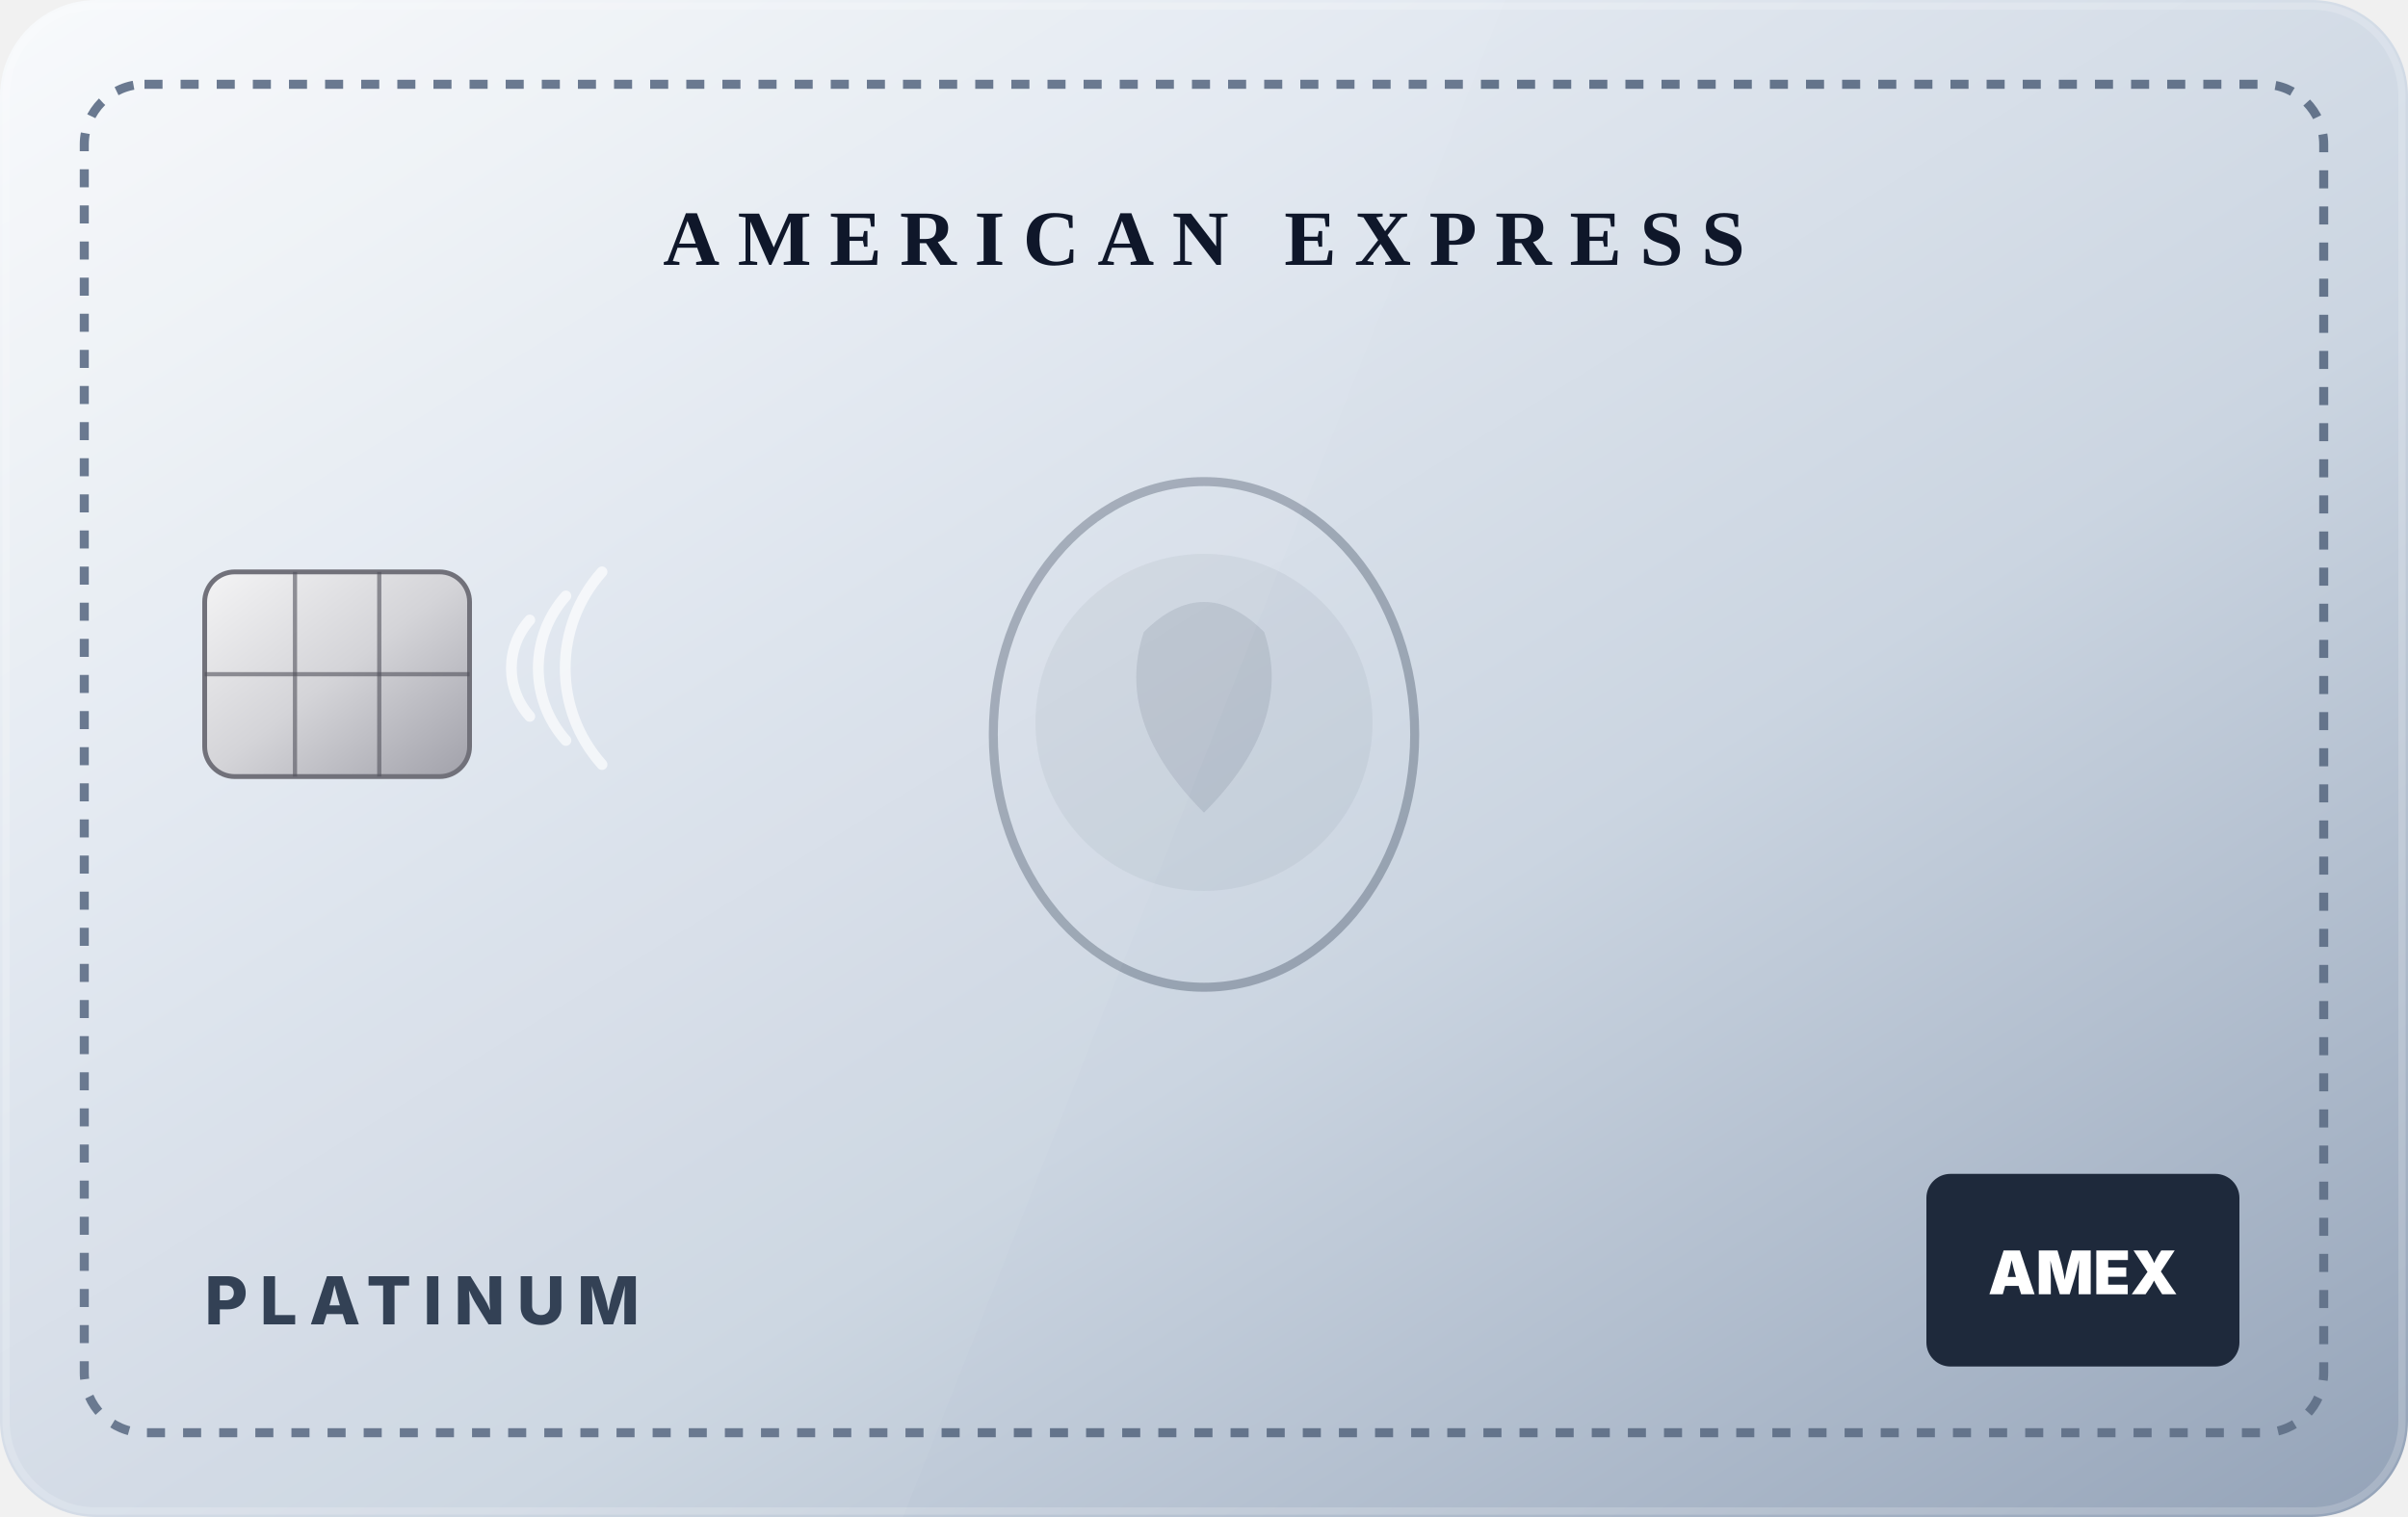
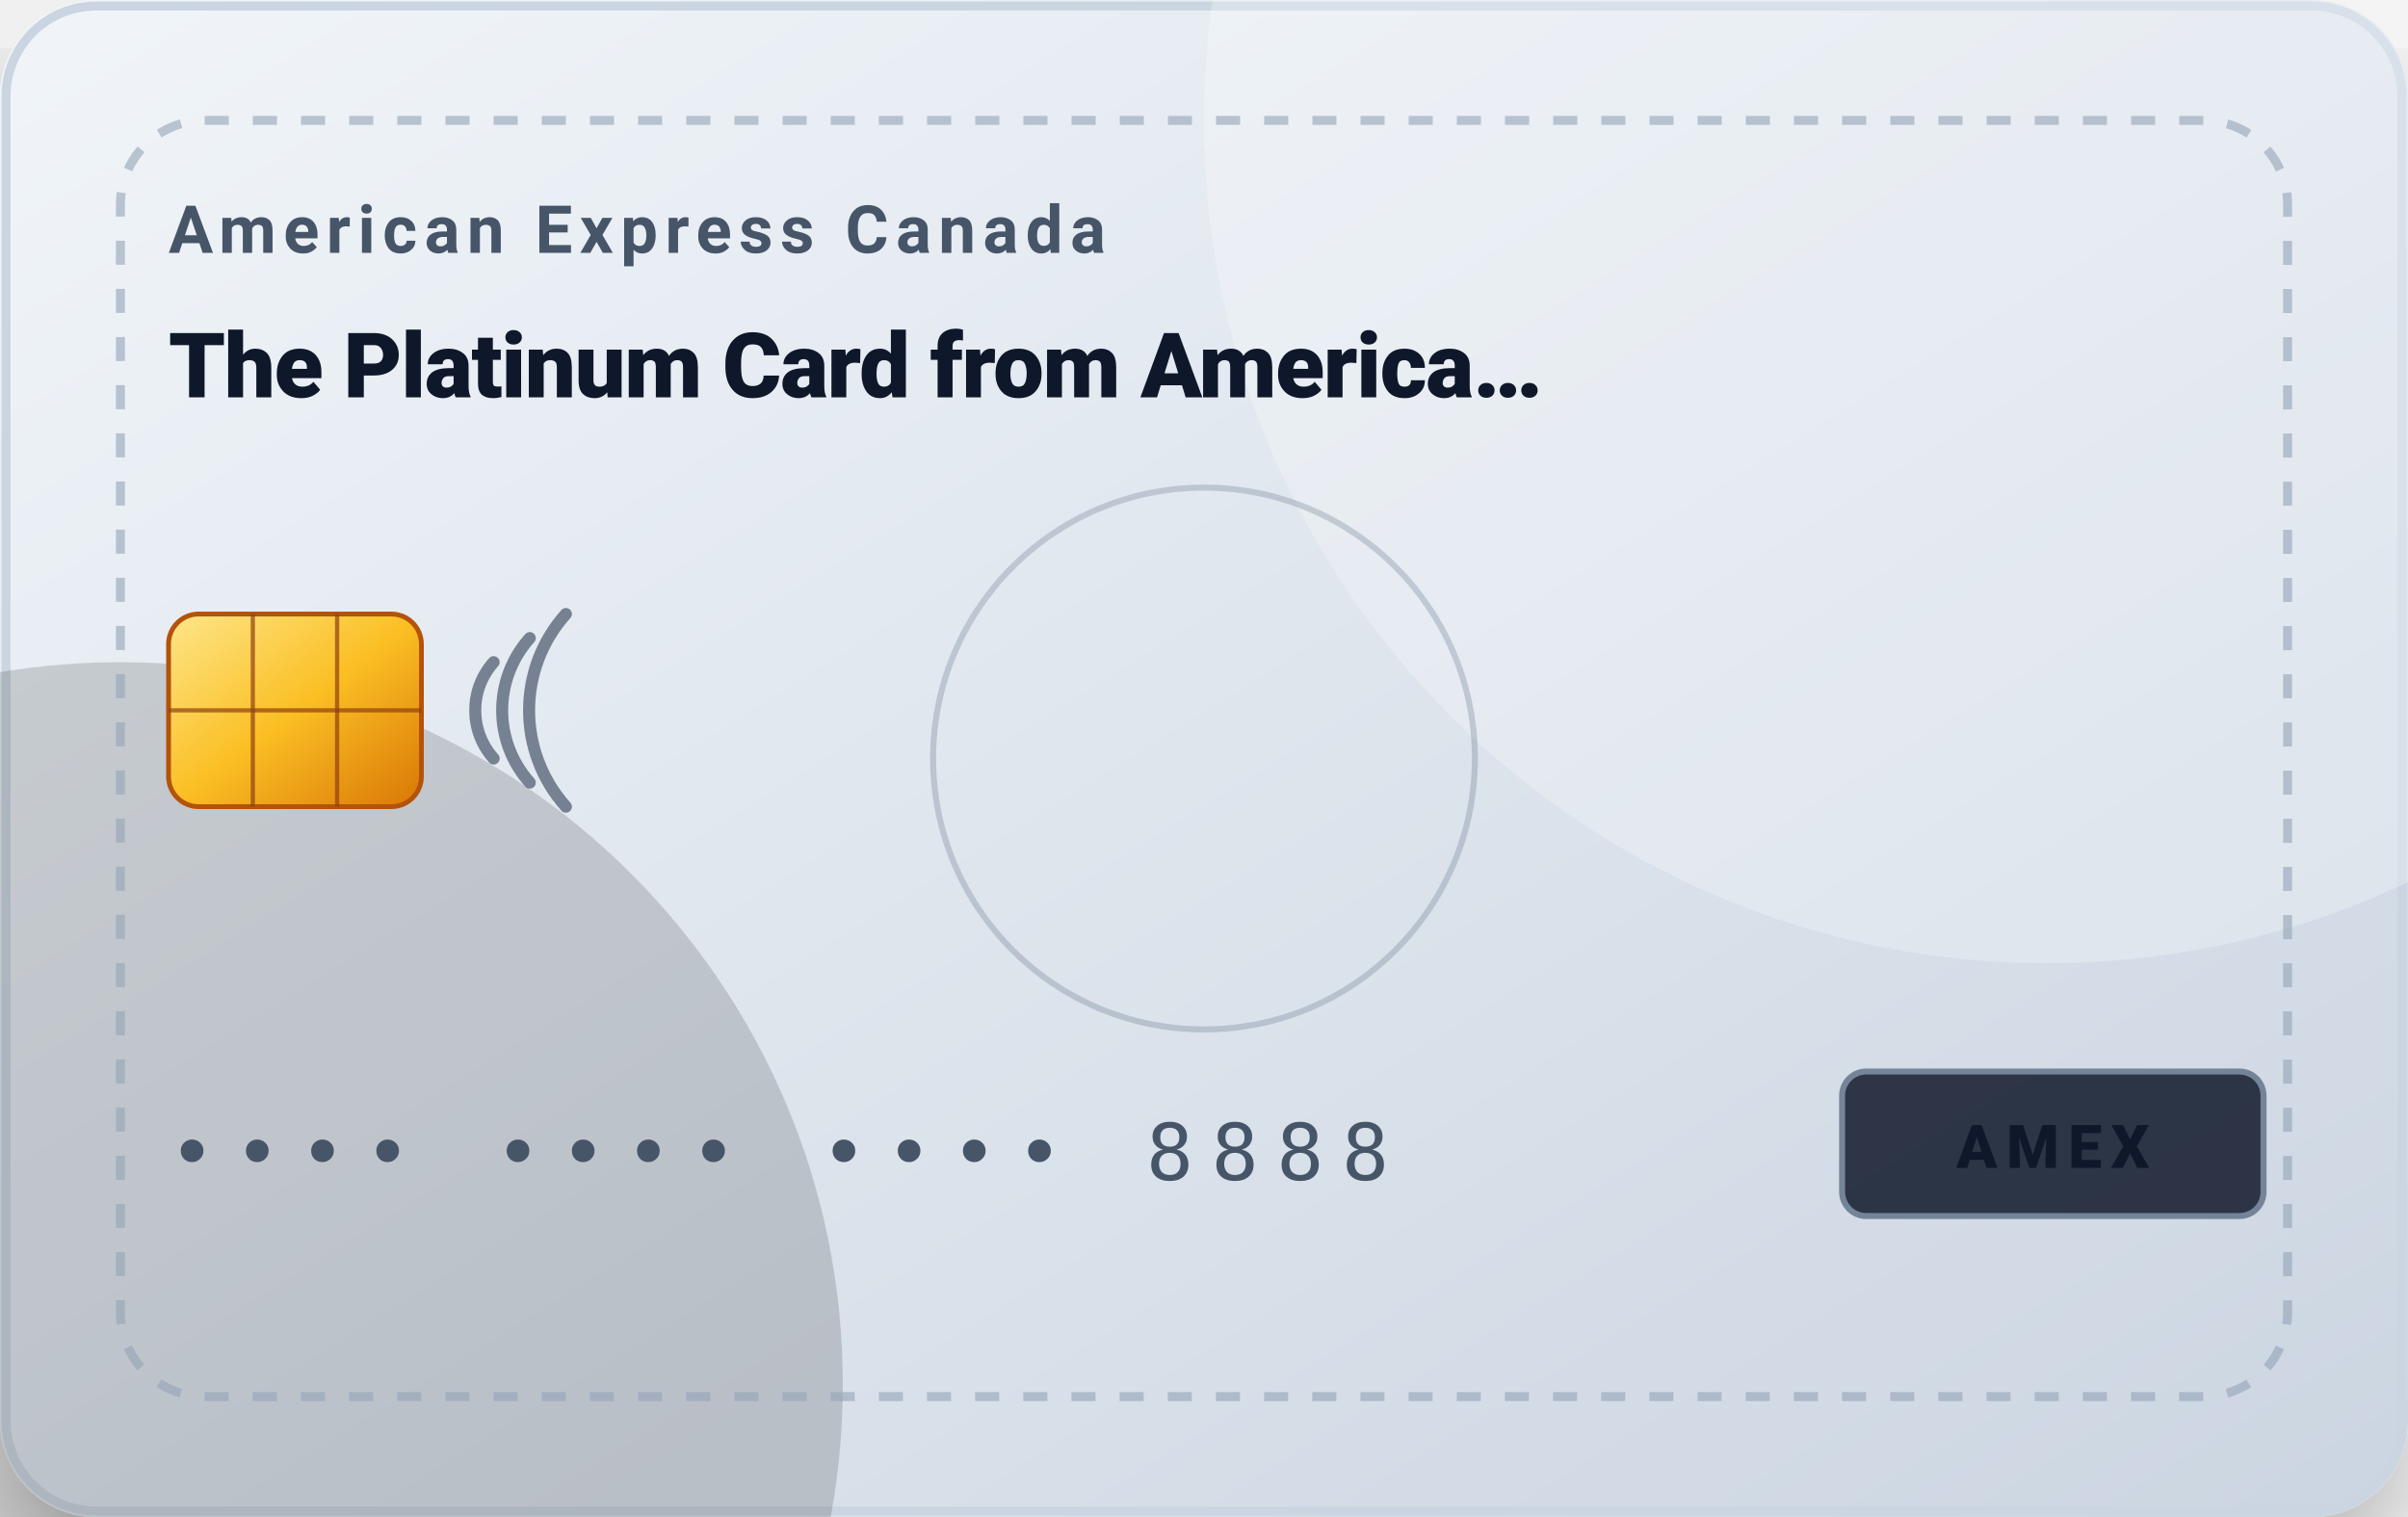
<svg xmlns="http://www.w3.org/2000/svg" viewBox="0 0 400 252" width="400" height="252">
  <defs>
-     <linearGradient id="platBg" x1="0%" y1="0%" x2="100%" y2="100%">
-       <stop offset="0%" stop-color="#f8fafc" />
-       <stop offset="30%" stop-color="#e2e8f0" />
-       <stop offset="60%" stop-color="#cbd5e1" />
-       <stop offset="100%" stop-color="#94a3b8" />
+     <linearGradient id="cardBg-amex-platinum" x1="0%" y1="0%" x2="100%" y2="100%">
+       <stop offset="0%" stop-color="#f1f5f9" />
+       <stop offset="100%" stop-color="#cbd5e1" />
    </linearGradient>
+     <linearGradient id="chipGrad" x1="0%" y1="0%" x2="100%" y2="100%">
+       <stop offset="0%" stop-color="#fde68a" />
+       <stop offset="50%" stop-color="#fbbf24" />
+       <stop offset="100%" stop-color="#d97706" />
+     </linearGradient>
+     <filter id="shadow" x="-5%" y="-5%" width="110%" height="110%">
+       <feDropShadow dx="0" dy="8" stdDeviation="12" flood-color="#000000" flood-opacity="0.35" />
+     </filter>
  </defs>
-   <rect width="400" height="252" rx="16" fill="url(#platBg)" />
-   <rect x="14" y="14" width="372" height="224" rx="10" fill="none" stroke="#64748b" stroke-width="1.5" stroke-dasharray="3 3" />
-   <g transform="translate(160, 80)" opacity="0.35">
-     <ellipse cx="40" cy="42" rx="35" ry="42" fill="none" stroke="#334155" stroke-width="1.5" />
-     <circle cx="40" cy="40" r="28" fill="#475569" opacity="0.2" />
-     <path d="M 30 25 Q 40 15 50 25 Q 55 40 40 55 Q 25 40 30 25 Z" fill="#334155" opacity="0.4" />
+   <rect width="400" height="252" rx="16" fill="url(#cardBg-amex-platinum)" filter="url(#shadow)" />
+   <rect width="398" height="250" x="1" y="1" rx="15" fill="none" stroke="#cbd5e1" stroke-width="1.5" />
+   <circle cx="340" cy="20" r="140" fill="white" opacity="0.25" />
+   <circle cx="20" cy="230" r="120" fill="black" opacity="0.15" />
+   <rect x="20" y="20" width="360" height="212" rx="14" fill="none" stroke="#94a3b8" stroke-width="1.5" stroke-dasharray="4 4" opacity="0.6" />
+   <circle cx="200" cy="126" r="45" fill="none" stroke="#64748b" stroke-width="1" opacity="0.3" />
+   <text x="28" y="42" font-family="-apple-system, BlinkMacSystemFont, 'Segoe UI', Roboto, sans-serif" font-size="11" font-weight="700" letter-spacing="1.2" fill="#475569" text-transform="uppercase">
+     American Express Canada
+   </text>
+   <text x="28" y="66" font-family="-apple-system, BlinkMacSystemFont, 'Segoe UI', Roboto, sans-serif" font-size="15" font-weight="800" letter-spacing="-0.2" fill="#0f172a">
+     The Platinum Card from America…
+   </text>
+   <g transform="translate(28, 102)">
+     <rect width="42" height="32" rx="5" fill="url(#chipGrad)" stroke="#b45309" stroke-width="0.8" />
+     <line x1="14" y1="0" x2="14" y2="32" stroke="#92400e" stroke-width="0.7" opacity="0.7" />
+     <line x1="28" y1="0" x2="28" y2="32" stroke="#92400e" stroke-width="0.7" opacity="0.7" />
+     <line x1="0" y1="16" x2="42" y2="16" stroke="#92400e" stroke-width="0.7" opacity="0.7" />
  </g>
-   <rect width="398" height="250" x="1" y="1" rx="15" fill="none" stroke="rgba(255,255,255,0.18)" stroke-width="1.2" />
-   <path d="M 0 0 L 250 0 L 150 252 L 0 252 Z" fill="#ffffff" opacity="0.04" />
-   <g transform="translate(34, 95)">
-     <rect width="44" height="34" rx="5" fill="url(#chipSilver)" stroke="#71717a" stroke-width="0.8" />
-     <line x1="15" y1="0" x2="15" y2="34" stroke="#52525b" stroke-width="0.7" opacity="0.6" />
-     <line x1="29" y1="0" x2="29" y2="34" stroke="#52525b" stroke-width="0.7" opacity="0.6" />
-     <line x1="0" y1="17" x2="44" y2="17" stroke="#52525b" stroke-width="0.7" opacity="0.6" />
-   </g>
-   <g transform="translate(88, 103)" stroke="#ffffff" stroke-width="1.8" fill="none" stroke-linecap="round" opacity="0.65">
+   <g transform="translate(82, 110)" stroke="#475569" stroke-width="2" fill="none" stroke-linecap="round" opacity="0.7">
    <path d="M 0 16 A 12 12 0 0 1 0 0" />
    <path d="M 6 20 A 18 18 0 0 1 6 -4" />
    <path d="M 12 24 A 24 24 0 0 1 12 -8" />
  </g>
-   <text x="200" y="44" font-family="'Times New Roman', serif" font-size="13" font-weight="900" fill="#0f172a" letter-spacing="3" text-anchor="middle">AMERICAN EXPRESS</text>
-   <text x="34" y="220" font-family="-apple-system, sans-serif" font-size="11" font-weight="800" fill="#334155" letter-spacing="2">PLATINUM</text>
-   <g transform="translate(320, 195)">
-     <rect width="52" height="32" rx="4" fill="#1e293b" />
-     <text x="26" y="20" font-family="-apple-system, sans-serif" font-size="10" font-weight="900" fill="#ffffff" text-anchor="middle">AMEX</text>
+   <text x="28" y="196" font-family="'SF Mono', Menlo, Monaco, Consolas, monospace" font-size="13" letter-spacing="3" fill="#475569">
+     •••• •••• •••• 8888
+   </text>
+   <g transform="translate(310, 192)">
+     <rect x="-4" y="-14" width="70" height="24" rx="4" fill="#0f172a" stroke="#64748b" stroke-width="1" opacity="0.85" />
+     <text x="31" y="2" font-family="-apple-system, BlinkMacSystemFont, 'Segoe UI', Roboto, sans-serif" font-size="10" font-weight="900" letter-spacing="1.5" fill="#0f172a" text-anchor="middle">
+       AMEX
+     </text>
  </g>
-   <defs>
-     <linearGradient id="chipSilver" x1="0%" y1="0%" x2="100%" y2="100%">
-       <stop offset="0%" stop-color="#f4f4f5" />
-       <stop offset="50%" stop-color="#d4d4d8" />
-       <stop offset="100%" stop-color="#a1a1aa" />
-     </linearGradient>
-     <linearGradient id="chipGold" x1="0%" y1="0%" x2="100%" y2="100%">
-       <stop offset="0%" stop-color="#fde68a" />
-       <stop offset="50%" stop-color="#fbbf24" />
-       <stop offset="100%" stop-color="#d97706" />
-     </linearGradient>
-   </defs>
</svg>
